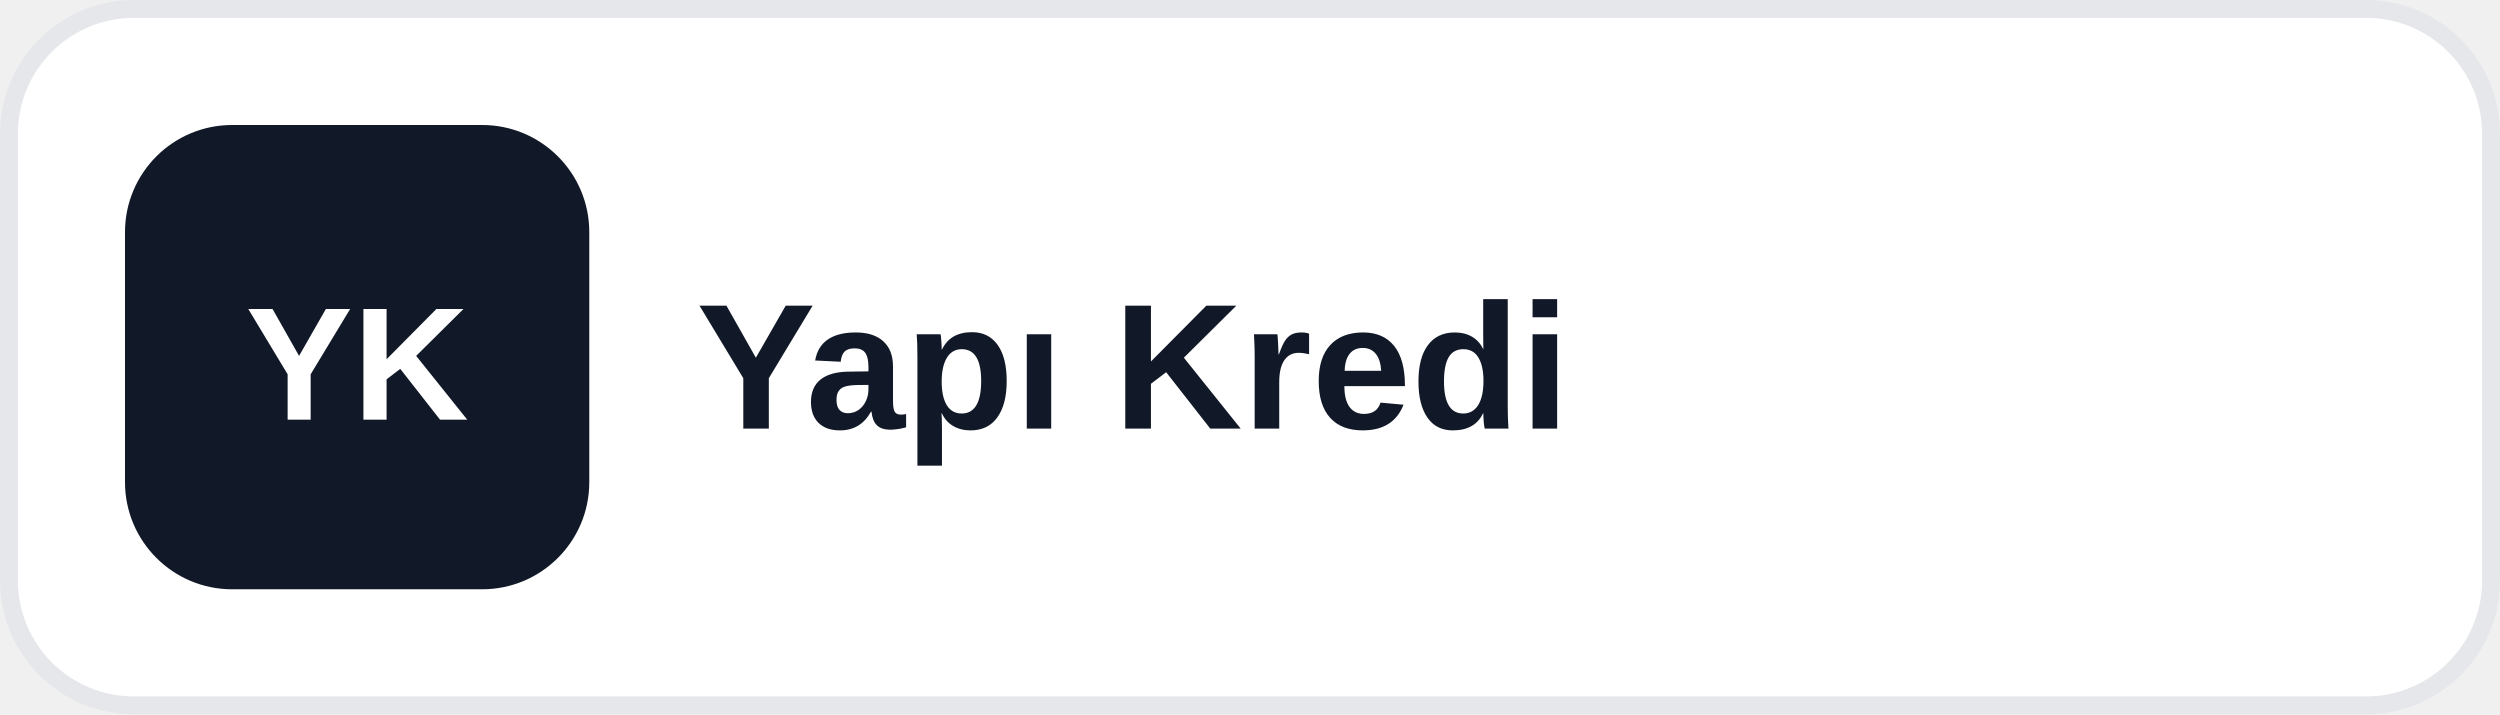
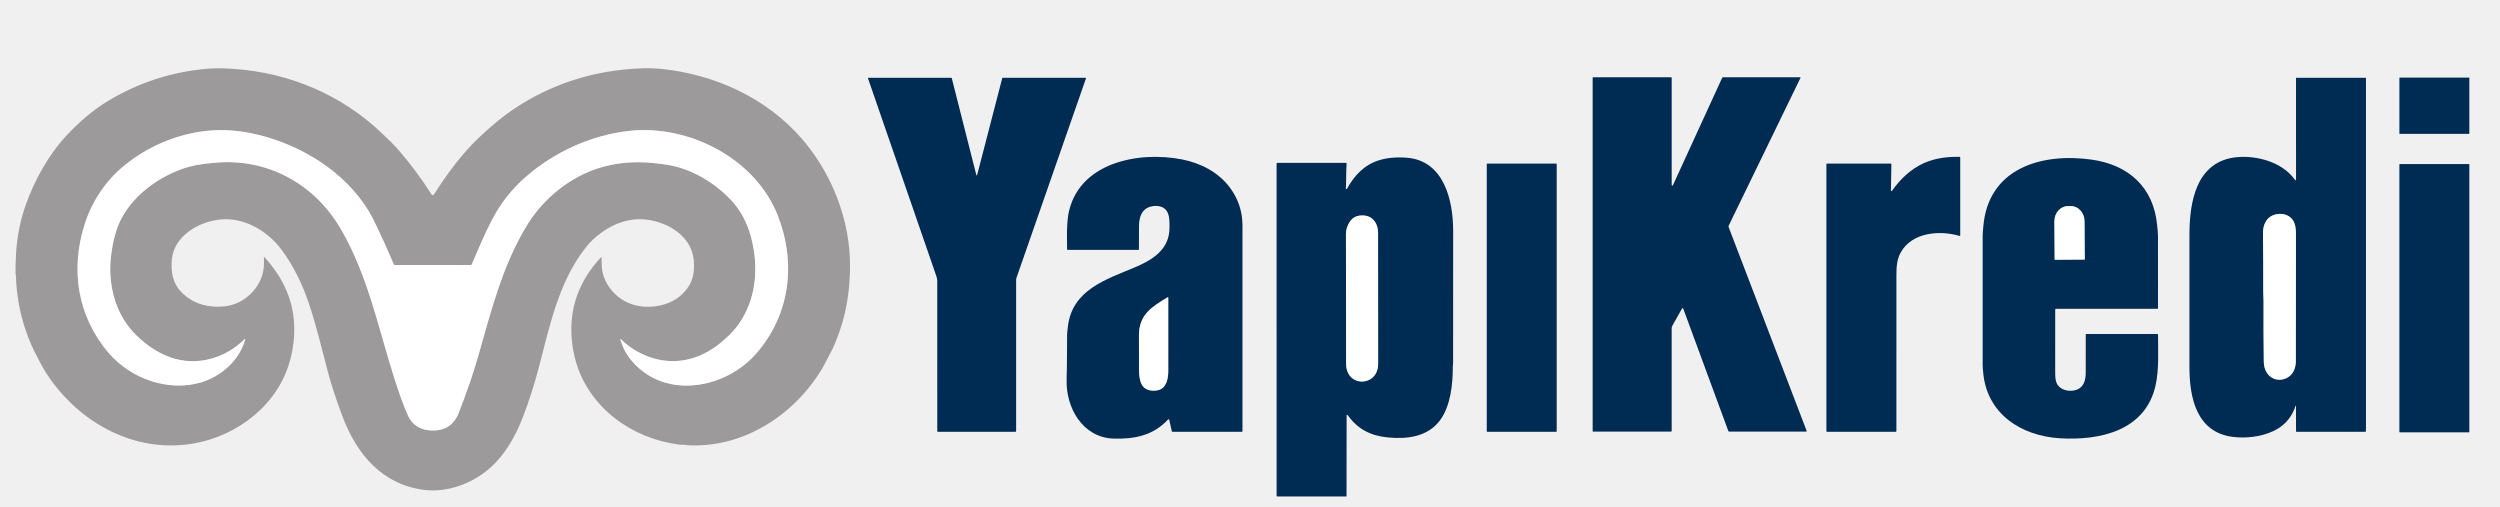
- <svg xmlns="http://www.w3.org/2000/svg" viewBox="0 0 280 80" role="img" aria-labelledby="title">
-   <rect x="1" y="1" width="278" height="78" rx="14" fill="#ffffff" stroke="#e5e7eb" stroke-width="2" />
-   <rect x="14" y="14" width="52" height="52" rx="12" fill="#111827" />
-   <text x="40" y="47" text-anchor="middle" fill="#ffffff" font-family="Arial, sans-serif" font-size="18" font-weight="700">YK</text>
-   <text x="78" y="48" fill="#111827" font-family="Arial, sans-serif" font-size="20" font-weight="700">Yapı Kredi</text>
+ <svg xmlns="http://www.w3.org/2000/svg" version="1.1" viewBox="0.00 0.00 3212.00 651.00">
+   <g stroke-width="2.00" fill="none" stroke-linecap="butt">
+     <path stroke="#8096a9" vector-effect="non-scaling-stroke" d="   M 2949.85 524.33   Q 2950.11 522.88 2949.81 521.72   Q 2949.63 521.03 2949.37 521.70   L 2948.45 524.11" />
+     <path stroke="#cecdcd" vector-effect="non-scaling-stroke" d="   M 506.79 340.52   A 0.74 0.72 78.3 0 1 506.12 340.07   Q 495.10 314.02 482.84 288.52   Q 477.56 277.52 473.49 270.86   C 442.95 220.84 388.06 187.08 332.00 173.24   Q 310.96 168.04 290.50 167.30   C 244.18 165.61 197.13 182.69 161.09 211.58   C 136.81 231.05 118.94 257.19 109.20 286.91   C 89.99 345.50 99.27 406.70 140.07 453.92   C 168.19 486.46 216.00 503.57 257.74 491.45   C 283.74 483.91 307.49 463.18 314.94 436.32   Q 315.40 434.67 314.19 435.88   C 289.21 460.68 252.55 471.00 218.91 459.14   C 200.19 452.54 183.00 439.75 169.94 425.29   C 147.13 400.02 138.64 363.18 142.49 329.99   C 144.61 311.71 148.76 292.84 157.93 277.16   C 174.15 249.41 202.77 228.55 232.52 217.55   C 247.24 212.11 261.41 210.28 277.51 208.93   C 344.64 203.33 404.44 236.67 437.88 294.11   C 472.99 354.41 486.13 421.91 507.05 487.22   Q 516.86 517.85 524.56 534.65   C 529.70 545.85 540.10 552.06 552.29 552.94   C 569.70 554.20 582.63 547.43 589.16 530.89   Q 604.24 492.70 613.94 459.05   C 630.59 401.29 644.95 342.28 676.48 290.28   C 684.93 276.35 695.82 263.10 707.32 252.53   Q 762.54 201.80 839.25 209.39   Q 848.26 210.28 857.21 211.68   C 888.28 216.55 918.24 234.59 939.48 257.27   Q 957.07 276.05 964.60 303.40   C 975.25 342.10 972.28 384.59 948.07 417.87   C 941.81 426.47 933.10 434.66 924.69 441.43   C 897.95 462.97 865.11 470.41 832.40 457.97   Q 812.64 450.46 797.80 435.89   Q 796.78 434.88 797.16 436.26   Q 801.46 451.82 812.50 464.51   C 855.32 513.75 931.74 499.34 970.99 454.85   C 1014.95 405.01 1023.26 338.82 999.58 277.69   C 970.88 203.58 884.72 159.45 807.50 168.29   C 759.67 173.76 713.11 194.91 676.59 226.35   Q 648.51 250.52 631.77 283.18   C 622.39 301.50 614.14 320.82 606.04 339.81   A 1.17 1.15 11.5 0 1 604.97 340.51   L 506.79 340.52" />
+     <path stroke="#8096a9" vector-effect="non-scaling-stroke" d="   M 2944.83 281.48   C 2939.69 275.25 2931.05 273.73 2923.58 275.56   C 2911.95 278.40 2907.36 288.78 2907.50 299.75   Q 2907.98 337.11 2907.84 374.47   C 2907.82 378.58 2908.25 383.36 2908.23 387.00   Q 2908.05 425.58 2908.52 464.16   C 2908.91 496.70 2949.59 494.88 2949.66 464.25   Q 2949.83 382.84 2949.81 301.44   C 2949.80 293.74 2949.21 286.79 2944.83 281.48" />
+     <path stroke="#8096a9" vector-effect="non-scaling-stroke" d="   M 1500.27 381.89   C 1480.10 394.20 1463.45 403.86 1463.33 430.75   Q 1463.23 452.63 1463.41 474.50   C 1463.48 481.88 1464.12 489.65 1467.70 495.27   C 1471.74 501.60 1480.36 502.81 1487.26 501.43   C 1498.53 499.18 1500.98 486.84 1500.98 476.50   Q 1500.98 429.50 1500.97 382.28   A 0.46 0.46 0.0 0 0 1500.27 381.89" />
+     <path stroke="#8096a9" vector-effect="non-scaling-stroke" d="   M 1732.07 288.76   Q 1729.27 295.01 1729.27 300.25   Q 1729.25 383.75 1729.50 467.25   C 1729.59 498.43 1770.63 497.27 1770.64 467.36   Q 1770.66 383.18 1770.54 299.00   C 1770.53 287.95 1764.51 277.97 1752.74 276.92   Q 1737.96 275.60 1732.07 288.76" />
+     <path stroke="#8096a9" vector-effect="non-scaling-stroke" d="   M 2640.02 333.73   L 2678.30 333.47   A 0.21 0.21 0.0 0 0 2678.51 333.25   L 2678.17 284.24   A 19.57 17.44 89.6 0 0 2660.59 264.79   L 2656.77 264.81   A 19.57 17.44 89.6 0 0 2639.47 284.51   L 2639.81 333.52   A 0.21 0.21 0.0 0 0 2640.02 333.73" />
+   </g>
+   <path fill="#9c9a9b" d="   M 556.56 250.67   A 1.45 1.41 8.8 0 0 557.40 250.07   C 574.52 223.19 593.92 196.61 617.37 174.89   C 632.19 161.15 646.65 148.63 665.19 136.76   Q 726.59 97.48 799.28 89.66   C 804.90 89.06 809.80 88.44 816.00 88.19   C 824.36 87.86 832.36 87.05 842.56 88.11   C 844.86 88.34 847.36 88.24 849.47 88.46   C 918.79 95.71 984.93 125.87 1030.52 178.63   C 1064.13 217.52 1086.18 268.13 1091.02 319.15   C 1091.93 328.80 1092.14 338.39 1092.13 348.07   Q 1092.12 350.94 1091.71 355.67   C 1091.41 359.03 1091.41 362.74 1091.14 365.77   Q 1088.24 398.59 1078.60 425.87   Q 1072.21 443.96 1067.44 452.50   C 1063.41 459.69 1059.65 467.98 1055.84 474.29   C 1019.67 534.19 953.49 576.74 881.50 571.90   Q 881.22 571.88 880.99 571.73   Q 880.64 571.50 880.21 571.50   Q 875.15 571.53 872.74 571.23   C 812.57 563.74 756.95 524.28 739.84 464.37   C 735.41 448.83 733.62 433.71 734.14 418.01   C 735.24 384.54 749.63 354.15 772.64 330.19   Q 772.99 329.83 772.99 330.33   Q 772.98 334.55 772.99 338.75   C 773.00 354.13 779.67 368.05 791.27 378.70   C 808.40 394.42 831.98 397.45 853.76 390.98   C 872.36 385.45 888.82 369.91 891.17 349.99   C 892.50 338.76 891.59 326.23 885.42 315.05   C 875.61 297.31 854.69 286.13 834.99 282.76   C 808.68 278.27 785.15 287.87 765.42 304.57   Q 758.37 310.54 751.73 319.07   C 717.09 363.55 705.89 420.77 691.82 473.88   C 686.47 494.08 680.02 514.11 672.69 533.66   C 661.91 562.40 645.45 590.88 619.91 608.92   C 598.87 623.79 571.24 632.65 545.28 629.45   C 491.14 622.78 458.37 583.70 440.02 535.00   Q 427.35 501.41 420.25 474.00   C 412.90 445.65 405.68 415.80 396.65 389.28   C 388.56 365.52 377.74 342.63 362.14 321.36   C 344.16 296.85 313.52 278.54 282.27 282.07   C 254.83 285.16 224.31 302.82 220.78 332.73   Q 220.26 337.20 220.50 343.92   C 221.19 362.74 229.52 375.35 245.30 385.11   C 258.33 393.17 275.15 395.39 290.21 393.38   C 316.90 389.81 338.98 365.95 339.19 338.74   Q 339.23 334.51 339.05 330.26   Q 339.02 329.58 339.48 330.09   C 364.44 357.33 378.85 388.58 378.05 426.18   C 377.71 441.93 374.72 458.15 369.62 472.65   C 350.27 527.77 295.19 565.27 238.16 571.28   C 236.00 571.51 232.99 571.73 230.45 571.90   C 160.39 576.66 95.60 536.17 58.82 478.48   C 53.68 470.42 48.97 460.58 44.22 451.52   Q 40.72 444.84 36.68 434.48   C 26.82 409.24 21.06 381.26 20.47 354.12   C 20.45 353.48 19.98 353.07 19.98 352.50   C 19.94 343.63 20.02 335.25 20.57 326.10   Q 22.58 293.04 32.83 264.00   C 44.32 231.48 62.07 199.31 85.17 174.43   C 101.21 157.15 119.51 141.34 138.59 129.83   Q 197.28 94.44 265.76 88.35   C 278.86 87.19 290.20 87.84 301.23 88.60   C 371.49 93.48 438.54 121.69 489.71 170.30   C 498.27 178.43 505.11 184.65 514.09 195.15   Q 536.16 220.96 554.33 249.66   Q 555.19 251.01 556.56 250.67   Z   M 506.79 340.52   A 0.74 0.72 78.3 0 1 506.12 340.07   Q 495.10 314.02 482.84 288.52   Q 477.56 277.52 473.49 270.86   C 442.95 220.84 388.06 187.08 332.00 173.24   Q 310.96 168.04 290.50 167.30   C 244.18 165.61 197.13 182.69 161.09 211.58   C 136.81 231.05 118.94 257.19 109.20 286.91   C 89.99 345.50 99.27 406.70 140.07 453.92   C 168.19 486.46 216.00 503.57 257.74 491.45   C 283.74 483.91 307.49 463.18 314.94 436.32   Q 315.40 434.67 314.19 435.88   C 289.21 460.68 252.55 471.00 218.91 459.14   C 200.19 452.54 183.00 439.75 169.94 425.29   C 147.13 400.02 138.64 363.18 142.49 329.99   C 144.61 311.71 148.76 292.84 157.93 277.16   C 174.15 249.41 202.77 228.55 232.52 217.55   C 247.24 212.11 261.41 210.28 277.51 208.93   C 344.64 203.33 404.44 236.67 437.88 294.11   C 472.99 354.41 486.13 421.91 507.05 487.22   Q 516.86 517.85 524.56 534.65   C 529.70 545.85 540.10 552.06 552.29 552.94   C 569.70 554.20 582.63 547.43 589.16 530.89   Q 604.24 492.70 613.94 459.05   C 630.59 401.29 644.95 342.28 676.48 290.28   C 684.93 276.35 695.82 263.10 707.32 252.53   Q 762.54 201.80 839.25 209.39   Q 848.26 210.28 857.21 211.68   C 888.28 216.55 918.24 234.59 939.48 257.27   Q 957.07 276.05 964.60 303.40   C 975.25 342.10 972.28 384.59 948.07 417.87   C 941.81 426.47 933.10 434.66 924.69 441.43   C 897.95 462.97 865.11 470.41 832.40 457.97   Q 812.64 450.46 797.80 435.89   Q 796.78 434.88 797.16 436.26   Q 801.46 451.82 812.50 464.51   C 855.32 513.75 931.74 499.34 970.99 454.85   C 1014.95 405.01 1023.26 338.82 999.58 277.69   C 970.88 203.58 884.72 159.45 807.50 168.29   C 759.67 173.76 713.11 194.91 676.59 226.35   Q 648.51 250.52 631.77 283.18   C 622.39 301.50 614.14 320.82 606.04 339.81   A 1.17 1.15 11.5 0 1 604.97 340.51   L 506.79 340.52   Z" />
+   <path fill="#002c53" d="   M 2162.06 395.84   Q 2161.29 395.96 2160.82 396.79   Q 2154.56 407.86 2148.62 418.51   A 6.65 6.60 59.9 0 0 2147.77 421.76   L 2147.77 553.76   A 0.78 0.78 0.0 0 1 2146.99 554.54   L 2046.52 554.54   A 0.27 0.27 0.0 0 1 2046.25 554.27   L 2046.25 100.01   A 0.77 0.76 0.0 0 1 2047.02 99.25   L 2147.01 99.24   A 0.78 0.77 -0.0 0 1 2147.79 100.01   L 2147.78 237.72   A 0.73 0.73 0.0 0 0 2148.14 238.35   Q 2148.98 238.83 2149.40 237.92   Q 2181.02 168.91 2212.64 99.96   A 1.25 1.23 12.2 0 1 2213.77 99.24   L 2312.78 99.24   A 0.54 0.54 0.0 0 1 2313.26 100.02   L 2221.13 289.68   A 2.97 2.95 47.7 0 0 2221.03 292.01   L 2321.25 553.76   A 0.57 0.57 0.0 0 1 2320.72 554.54   L 2221.73 554.55   A 1.29 1.28 79.8 0 1 2220.53 553.71   L 2162.45 396.06   A 0.35 0.35 0.0 0 0 2162.06 395.84   Z" />
+   <rect fill="#002c53" x="3082.74" y="99.73" width="89.86" height="72.26" rx="0.49" />
+   <path fill="#002c53" d="   M 1255.42 224.87   L 1287.71 100.30   A 0.50 0.50 0.0 0 1 1288.19 99.93   L 1394.69 99.93   A 0.60 0.60 0.0 0 1 1395.26 100.73   L 1306.03 356.75   A 9.16 9.04 -35.7 0 0 1305.52 359.75   L 1305.52 553.74   Q 1305.52 554.76 1304.51 554.76   L 1204.98 554.76   A 0.78 0.78 0.0 0 1 1204.20 553.98   Q 1204.22 457.59 1204.18 361.22   Q 1204.18 358.11 1203.16 355.18   Q 1159.16 227.91 1115.14 100.49   A 0.42 0.42 0.0 0 1 1115.54 99.93   L 1222.17 99.93   Q 1222.70 99.93 1222.84 100.45   L 1254.38 224.87   A 0.54 0.54 0.0 0 0 1255.42 224.87   Z" />
+   <path fill="#002c53" d="   M 2949.85 524.33   Q 2950.11 522.88 2949.81 521.72   Q 2949.63 521.03 2949.37 521.70   L 2948.45 524.11   Q 2940.62 544.54 2920.87 553.81   C 2905.16 561.19 2885.79 563.46 2868.75 561.32   C 2821.59 555.39 2812.98 510.06 2812.98 471.32   Q 2812.97 386.79 2812.98 302.25   C 2812.98 260.12 2821.24 206.94 2874.00 201.93   C 2899.80 199.48 2932.25 208.36 2948.20 230.57   Q 2949.94 233.00 2949.94 230.01   L 2949.91 100.26   A 0.34 0.33 90.0 0 1 2950.24 99.92   L 3038.98 99.93   Q 3039.78 99.93 3039.78 100.73   L 3039.78 553.74   A 1.02 1.02 0.0 0 1 3038.76 554.76   L 2950.52 554.75   A 0.57 0.56 -0.5 0 1 2949.95 554.20   L 2949.85 524.33   Z   M 2944.83 281.48   C 2939.69 275.25 2931.05 273.73 2923.58 275.56   C 2911.95 278.40 2907.36 288.78 2907.50 299.75   Q 2907.98 337.11 2907.84 374.47   C 2907.82 378.58 2908.25 383.36 2908.23 387.00   Q 2908.05 425.58 2908.52 464.16   C 2908.91 496.70 2949.59 494.88 2949.66 464.25   Q 2949.83 382.84 2949.81 301.44   C 2949.80 293.74 2949.21 286.79 2944.83 281.48   Z" />
+   <path fill="#ffffff" d="   M 506.79 340.52   L 604.97 340.51   A 1.17 1.15 11.5 0 0 606.04 339.81   C 614.14 320.82 622.39 301.50 631.77 283.18   Q 648.51 250.52 676.59 226.35   C 713.11 194.91 759.67 173.76 807.50 168.29   C 884.72 159.45 970.88 203.58 999.58 277.69   C 1023.26 338.82 1014.95 405.01 970.99 454.85   C 931.74 499.34 855.32 513.75 812.50 464.51   Q 801.46 451.82 797.16 436.26   Q 796.78 434.88 797.80 435.89   Q 812.64 450.46 832.40 457.97   C 865.11 470.41 897.95 462.97 924.69 441.43   C 933.10 434.66 941.81 426.47 948.07 417.87   C 972.28 384.59 975.25 342.10 964.60 303.40   Q 957.07 276.05 939.48 257.27   C 918.24 234.59 888.28 216.55 857.21 211.68   Q 848.26 210.28 839.25 209.39   Q 762.54 201.80 707.32 252.53   C 695.82 263.10 684.93 276.35 676.48 290.28   C 644.95 342.28 630.59 401.29 613.94 459.05   Q 604.24 492.70 589.16 530.89   C 582.63 547.43 569.70 554.20 552.29 552.94   C 540.10 552.06 529.70 545.85 524.56 534.65   Q 516.86 517.85 507.05 487.22   C 486.13 421.91 472.99 354.41 437.88 294.11   C 404.44 236.67 344.64 203.33 277.51 208.93   C 261.41 210.28 247.24 212.11 232.52 217.55   C 202.77 228.55 174.15 249.41 157.93 277.16   C 148.76 292.84 144.61 311.71 142.49 329.99   C 138.64 363.18 147.13 400.02 169.94 425.29   C 183.00 439.75 200.19 452.54 218.91 459.14   C 252.55 471.00 289.21 460.68 314.19 435.88   Q 315.40 434.67 314.94 436.32   C 307.49 463.18 283.74 483.91 257.74 491.45   C 216.00 503.57 168.19 486.46 140.07 453.92   C 99.27 406.70 89.99 345.50 109.20 286.91   C 118.94 257.19 136.81 231.05 161.09 211.58   C 197.13 182.69 244.18 165.61 290.50 167.30   Q 310.96 168.04 332.00 173.24   C 388.06 187.08 442.95 220.84 473.49 270.86   Q 477.56 277.52 482.84 288.52   Q 495.10 314.02 506.12 340.07   A 0.74 0.72 78.3 0 0 506.79 340.52   Z" />
+   <path fill="#002c53" d="   M 1501.29 538.66   Q 1500.82 538.77 1500.32 539.32   C 1481.88 559.41 1457.19 564.38 1430.74 563.50   C 1390.68 562.16 1369.33 523.64 1370.39 487.63   C 1370.95 468.44 1370.84 449.20 1371.01 430.00   Q 1371.03 427.71 1372.13 418.77   C 1377.84 372.44 1421.32 358.87 1457.31 343.82   C 1478.21 335.08 1499.90 322.69 1502.29 297.65   Q 1502.66 293.75 1502.59 288.34   C 1502.48 279.84 1501.97 269.95 1492.89 266.08   Q 1488.11 264.04 1482.17 264.72   C 1468.20 266.31 1463.53 277.10 1463.41 289.78   Q 1463.26 305.15 1463.29 320.50   A 0.55 0.55 0.0 0 1 1462.74 321.05   L 1371.53 321.06   A 0.55 0.54 0.0 0 1 1370.98 320.52   C 1370.97 309.69 1370.48 298.42 1371.31 287.57   C 1371.60 283.86 1371.81 279.98 1372.41 276.48   C 1384.15 208.78 1462.66 193.83 1518.51 204.79   C 1542.51 209.50 1565.38 221.14 1580.23 241.11   Q 1596.32 262.77 1596.32 289.75   Q 1596.31 421.85 1596.32 553.95   A 0.81 0.81 0.0 0 1 1595.51 554.76   L 1506.49 554.76   Q 1505.70 554.76 1505.53 553.99   L 1502.24 539.25   A 0.78 0.78 0.0 0 0 1501.29 538.66   Z   M 1500.27 381.89   C 1480.10 394.20 1463.45 403.86 1463.33 430.75   Q 1463.23 452.63 1463.41 474.50   C 1463.48 481.88 1464.12 489.65 1467.70 495.27   C 1471.74 501.60 1480.36 502.81 1487.26 501.43   C 1498.53 499.18 1500.98 486.84 1500.98 476.50   Q 1500.98 429.50 1500.97 382.28   A 0.46 0.46 0.0 0 0 1500.27 381.89   Z" />
+   <path fill="#002c53" d="   M 2430.39 245.51   A 0.65 0.64 -78.1 0 0 2430.80 245.24   C 2441.10 230.27 2455.38 216.88 2471.97 209.50   C 2486.36 203.09 2502.16 201.21 2517.78 201.53   Q 2518.50 201.54 2518.50 202.27   L 2518.50 302.53   A 0.63 0.63 0.0 0 1 2517.69 303.13   C 2492.32 295.57 2456.57 298.24 2442.08 324.33   C 2437.21 333.09 2436.50 342.48 2436.50 353.80   Q 2436.49 453.75 2436.49 553.78   A 0.98 0.97 -90.0 0 1 2435.52 554.76   L 2347.41 554.75   A 0.84 0.84 0.0 0 1 2346.57 553.91   L 2346.56 210.57   A 0.37 0.37 0.0 0 1 2346.93 210.20   L 2429.48 210.20   A 0.57 0.56 0.5 0 1 2430.05 210.77   Q 2429.73 227.48 2429.48 244.25   Q 2429.46 245.68 2430.39 245.51   Z" />
+   <path fill="#002c53" d="   M 1730.22 533.09   Q 1730.14 533.11 1730.14 533.50   Q 1730.04 585.54 1730.03 637.52   A 0.31 0.31 0.0 0 1 1729.72 637.83   L 1641.01 637.83   Q 1640.19 637.83 1640.19 637.01   L 1640.18 210.20   Q 1640.18 209.28 1641.09 209.28   L 1729.53 209.28   A 0.59 0.59 0.0 0 1 1730.12 209.92   C 1729.40 220.66 1729.70 231.51 1729.17 242.25   Q 1729.14 242.86 1729.83 242.91   A 0.89 0.89 0.0 0 0 1730.68 242.44   C 1739.73 225.91 1752.52 211.96 1771.24 206.07   Q 1787.07 201.09 1807.24 202.62   C 1855.42 206.27 1867.01 257.74 1867.01 296.35   Q 1867.02 381.05 1866.96 465.75   C 1866.95 467.85 1866.57 470.01 1866.56 471.96   C 1866.51 493.94 1863.75 521.41 1850.28 539.78   C 1834.54 561.24 1808.07 564.39 1783.41 562.05   C 1761.77 560.01 1744.63 551.80 1731.72 533.60   A 1.36 1.34 63.5 0 0 1730.22 533.09   Z   M 1732.07 288.76   Q 1729.27 295.01 1729.27 300.25   Q 1729.25 383.75 1729.50 467.25   C 1729.59 498.43 1770.63 497.27 1770.64 467.36   Q 1770.66 383.18 1770.54 299.00   C 1770.53 287.95 1764.51 277.97 1752.74 276.92   Q 1737.96 275.60 1732.07 288.76   Z" />
+   <path fill="#002c53" d="   M 2640.53 397.70   Q 2640.40 438.91 2640.52 480.37   C 2640.53 486.41 2641.25 491.99 2644.90 496.09   C 2650.24 502.10 2660.36 503.40 2667.67 500.90   C 2677.18 497.64 2679.75 488.50 2679.74 479.17   Q 2679.72 454.30 2679.77 429.55   A 0.46 0.46 0.0 0 1 2680.23 429.10   L 2771.53 429.09   Q 2772.63 429.09 2772.64 430.19   C 2772.67 451.83 2774.00 474.37 2769.57 494.71   C 2756.77 553.45 2697.97 566.15 2646.76 563.11   C 2596.90 560.16 2552.23 531.72 2547.92 477.76   C 2547.71 475.05 2547.32 472.40 2547.32 469.73   Q 2547.33 386.25 2547.32 302.77   C 2547.32 299.11 2547.81 295.46 2548.10 291.76   C 2553.99 215.74 2623.40 196.11 2687.25 205.06   C 2734.56 211.70 2766.80 240.36 2771.45 289.01   C 2771.87 293.46 2772.54 297.94 2772.56 302.35   Q 2772.71 349.02 2772.61 395.95   A 0.83 0.83 0.0 0 1 2771.78 396.78   L 2641.46 396.77   A 0.93 0.93 0.0 0 0 2640.53 397.70   Z   M 2640.02 333.73   L 2678.30 333.47   A 0.21 0.21 0.0 0 0 2678.51 333.25   L 2678.17 284.24   A 19.57 17.44 89.6 0 0 2660.59 264.79   L 2656.77 264.81   A 19.57 17.44 89.6 0 0 2639.47 284.51   L 2639.81 333.52   A 0.21 0.21 0.0 0 0 2640.02 333.73   Z" />
+   <rect fill="#002c53" x="1910.21" y="210.20" width="89.82" height="344.56" rx="0.55" />
+   <path fill="#002c53" d="   M 3172.60 211.32   L 3172.60 554.89   A 0.54 0.54 0.0 0 1 3172.06 555.43   L 3083.27 555.42   A 0.54 0.54 0.0 0 1 3082.73 554.88   L 3082.73 211.32   A 0.54 0.54 0.0 0 1 3083.27 210.78   L 3172.06 210.78   A 0.54 0.54 0.0 0 1 3172.60 211.32   Z" />
+   <path fill="#ffffff" d="   M 2640.02 333.73   A 0.21 0.21 0.0 0 1 2639.81 333.52   L 2639.47 284.51   A 19.57 17.44 89.6 0 1 2656.77 264.81   L 2660.59 264.79   A 19.57 17.44 89.6 0 1 2678.17 284.24   L 2678.51 333.25   A 0.21 0.21 0.0 0 1 2678.30 333.47   L 2640.02 333.73   Z" />
+   <path fill="#ffffff" d="   M 2923.58 275.56   C 2931.05 273.73 2939.69 275.25 2944.83 281.48   C 2949.21 286.79 2949.80 293.74 2949.81 301.44   Q 2949.83 382.84 2949.66 464.25   C 2949.59 494.88 2908.91 496.70 2908.52 464.16   Q 2908.05 425.58 2908.23 387.00   C 2908.25 383.36 2907.82 378.58 2907.84 374.47   Q 2907.98 337.11 2907.50 299.75   C 2907.36 288.78 2911.95 278.40 2923.58 275.56   Z" />
+   <path fill="#ffffff" d="   M 1732.07 288.76   Q 1737.96 275.60 1752.74 276.92   C 1764.51 277.97 1770.53 287.95 1770.54 299.00   Q 1770.66 383.18 1770.64 467.36   C 1770.63 497.27 1729.59 498.43 1729.50 467.25   Q 1729.25 383.75 1729.27 300.25   Q 1729.27 295.01 1732.07 288.76   Z" />
+   <path fill="#ffffff" d="   M 1463.33 430.75   C 1463.45 403.86 1480.10 394.20 1500.27 381.89   A 0.46 0.46 0.0 0 1 1500.97 382.28   Q 1500.98 429.50 1500.98 476.50   C 1500.98 486.84 1498.53 499.18 1487.26 501.43   C 1480.36 502.81 1471.74 501.60 1467.70 495.27   C 1464.12 489.65 1463.48 481.88 1463.41 474.50   Q 1463.23 452.63 1463.33 430.75   Z" />
+   <path fill="#ffffff" d="   M 2949.85 524.33   Q 2949.00 524.34 2948.45 524.11   L 2949.37 521.70   Q 2949.63 521.03 2949.81 521.72   Q 2950.11 522.88 2949.85 524.33   Z" />
</svg>
